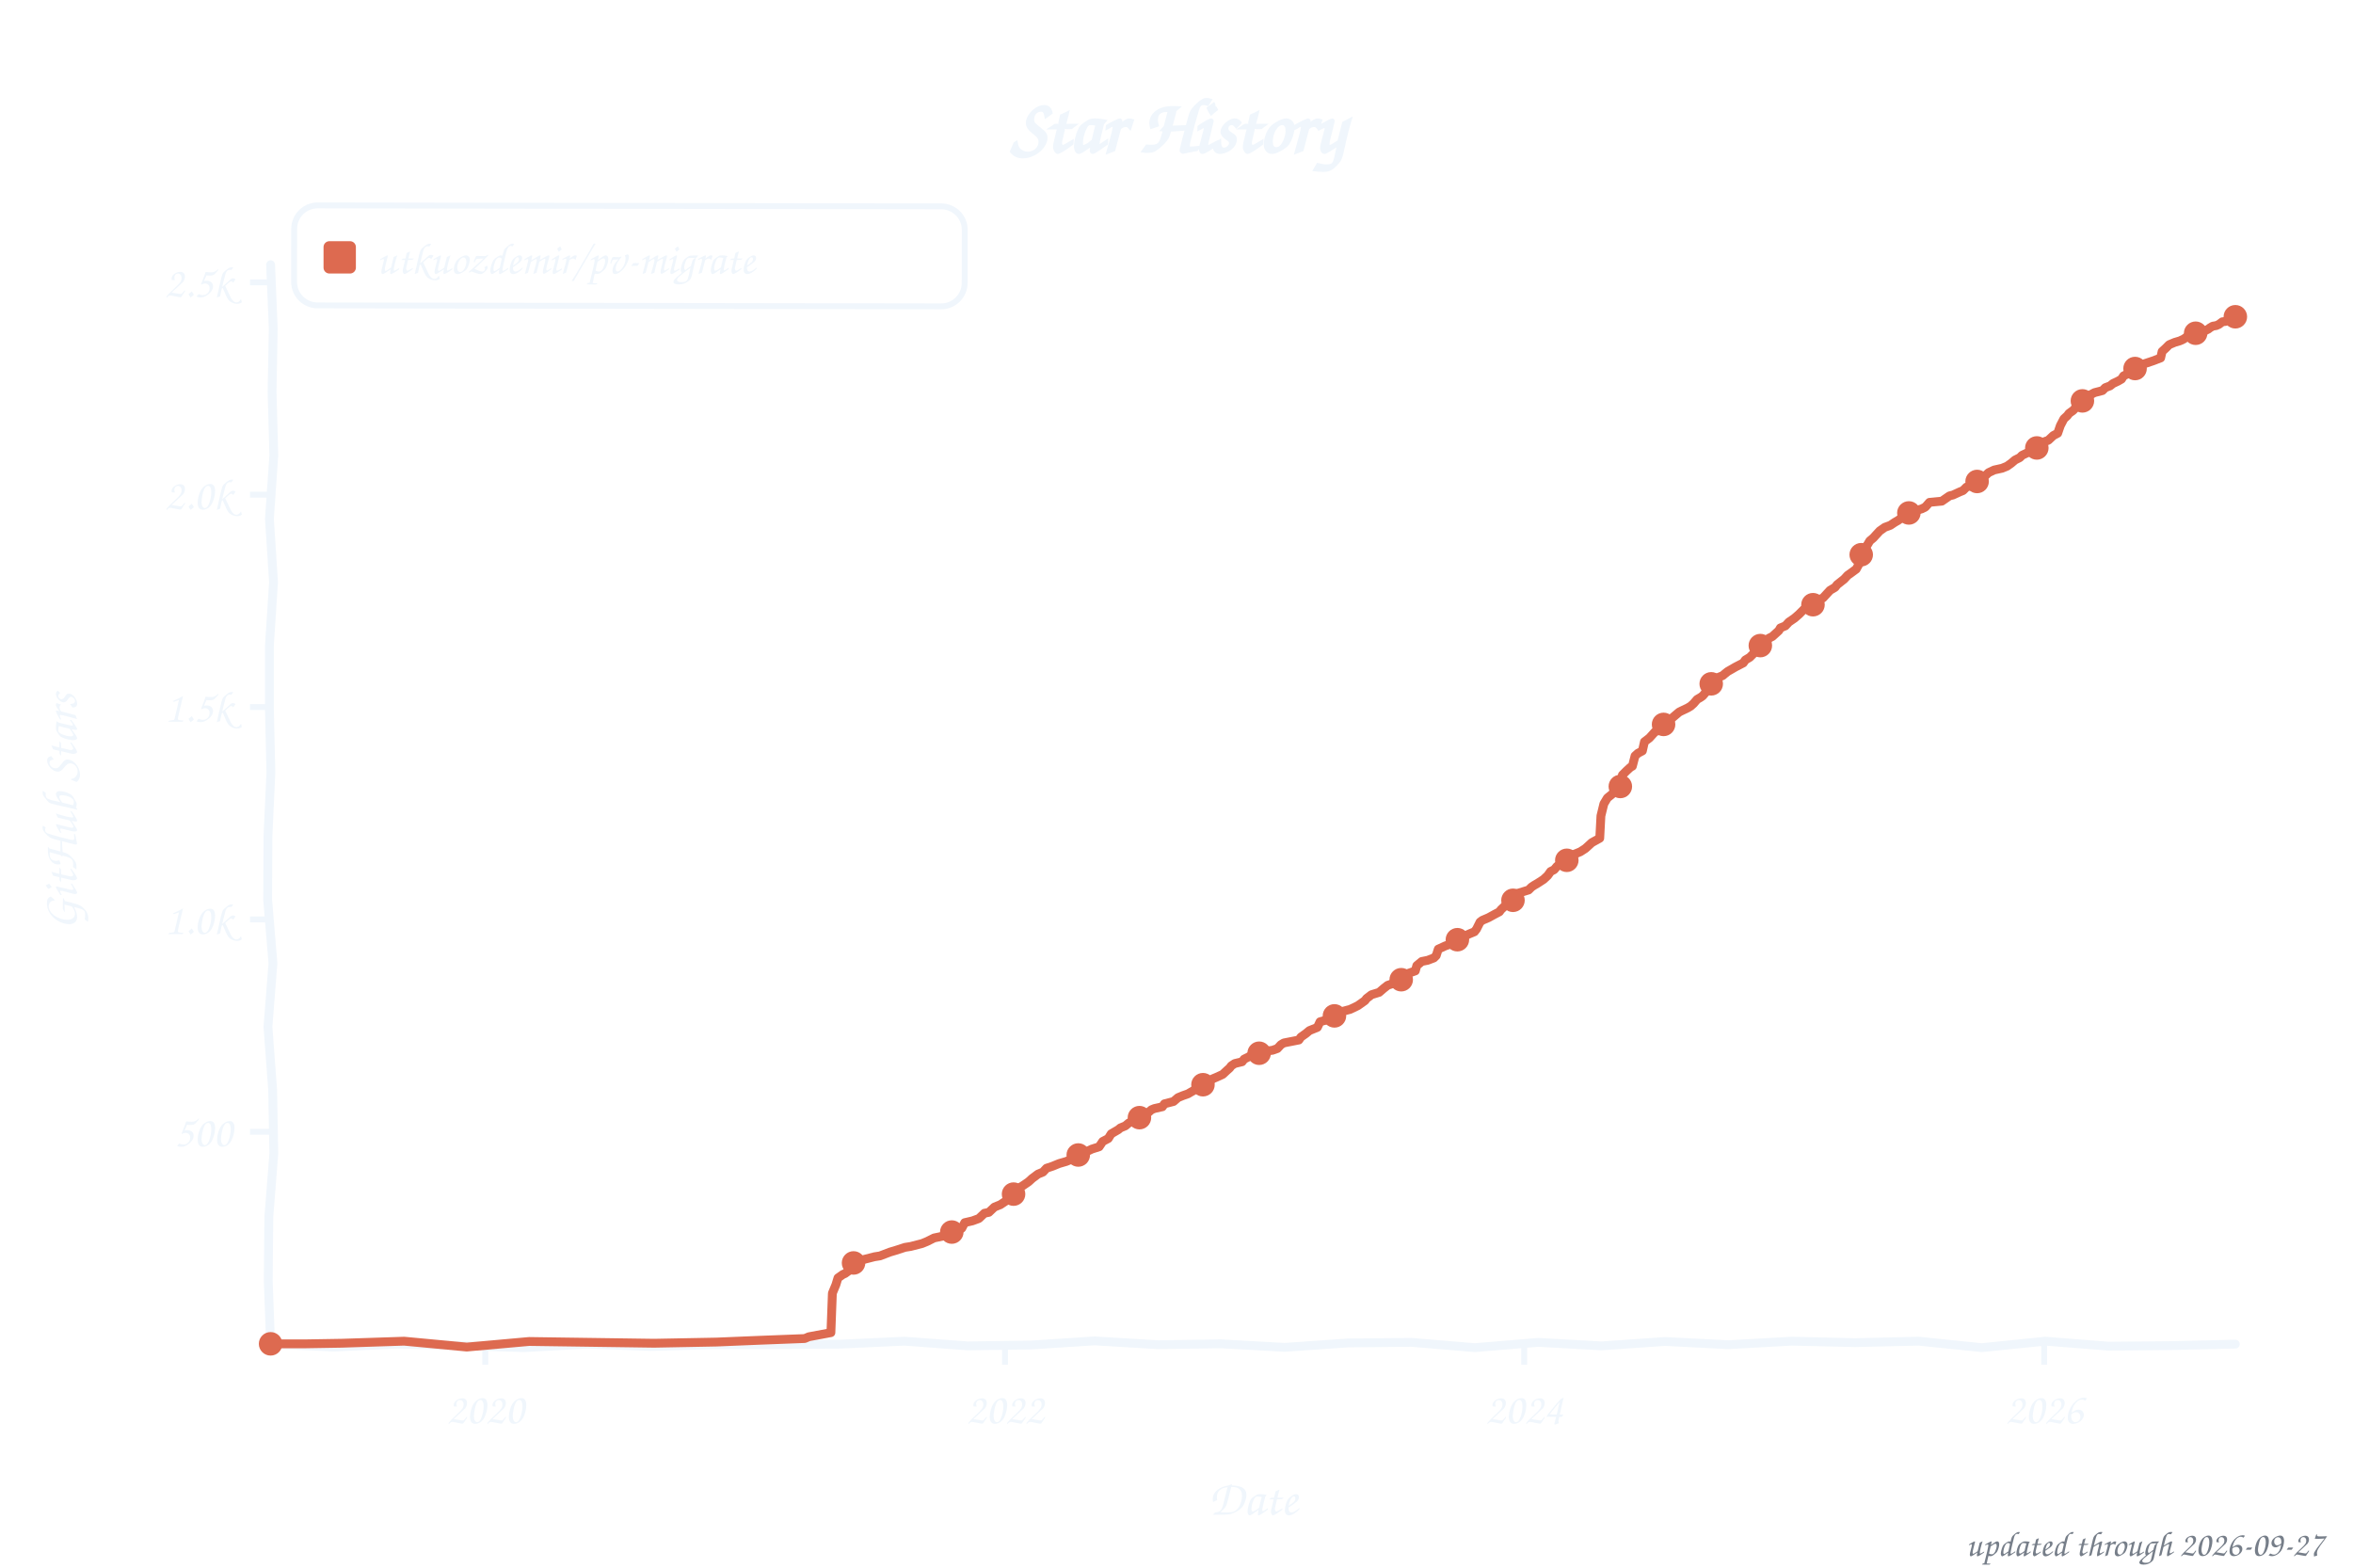
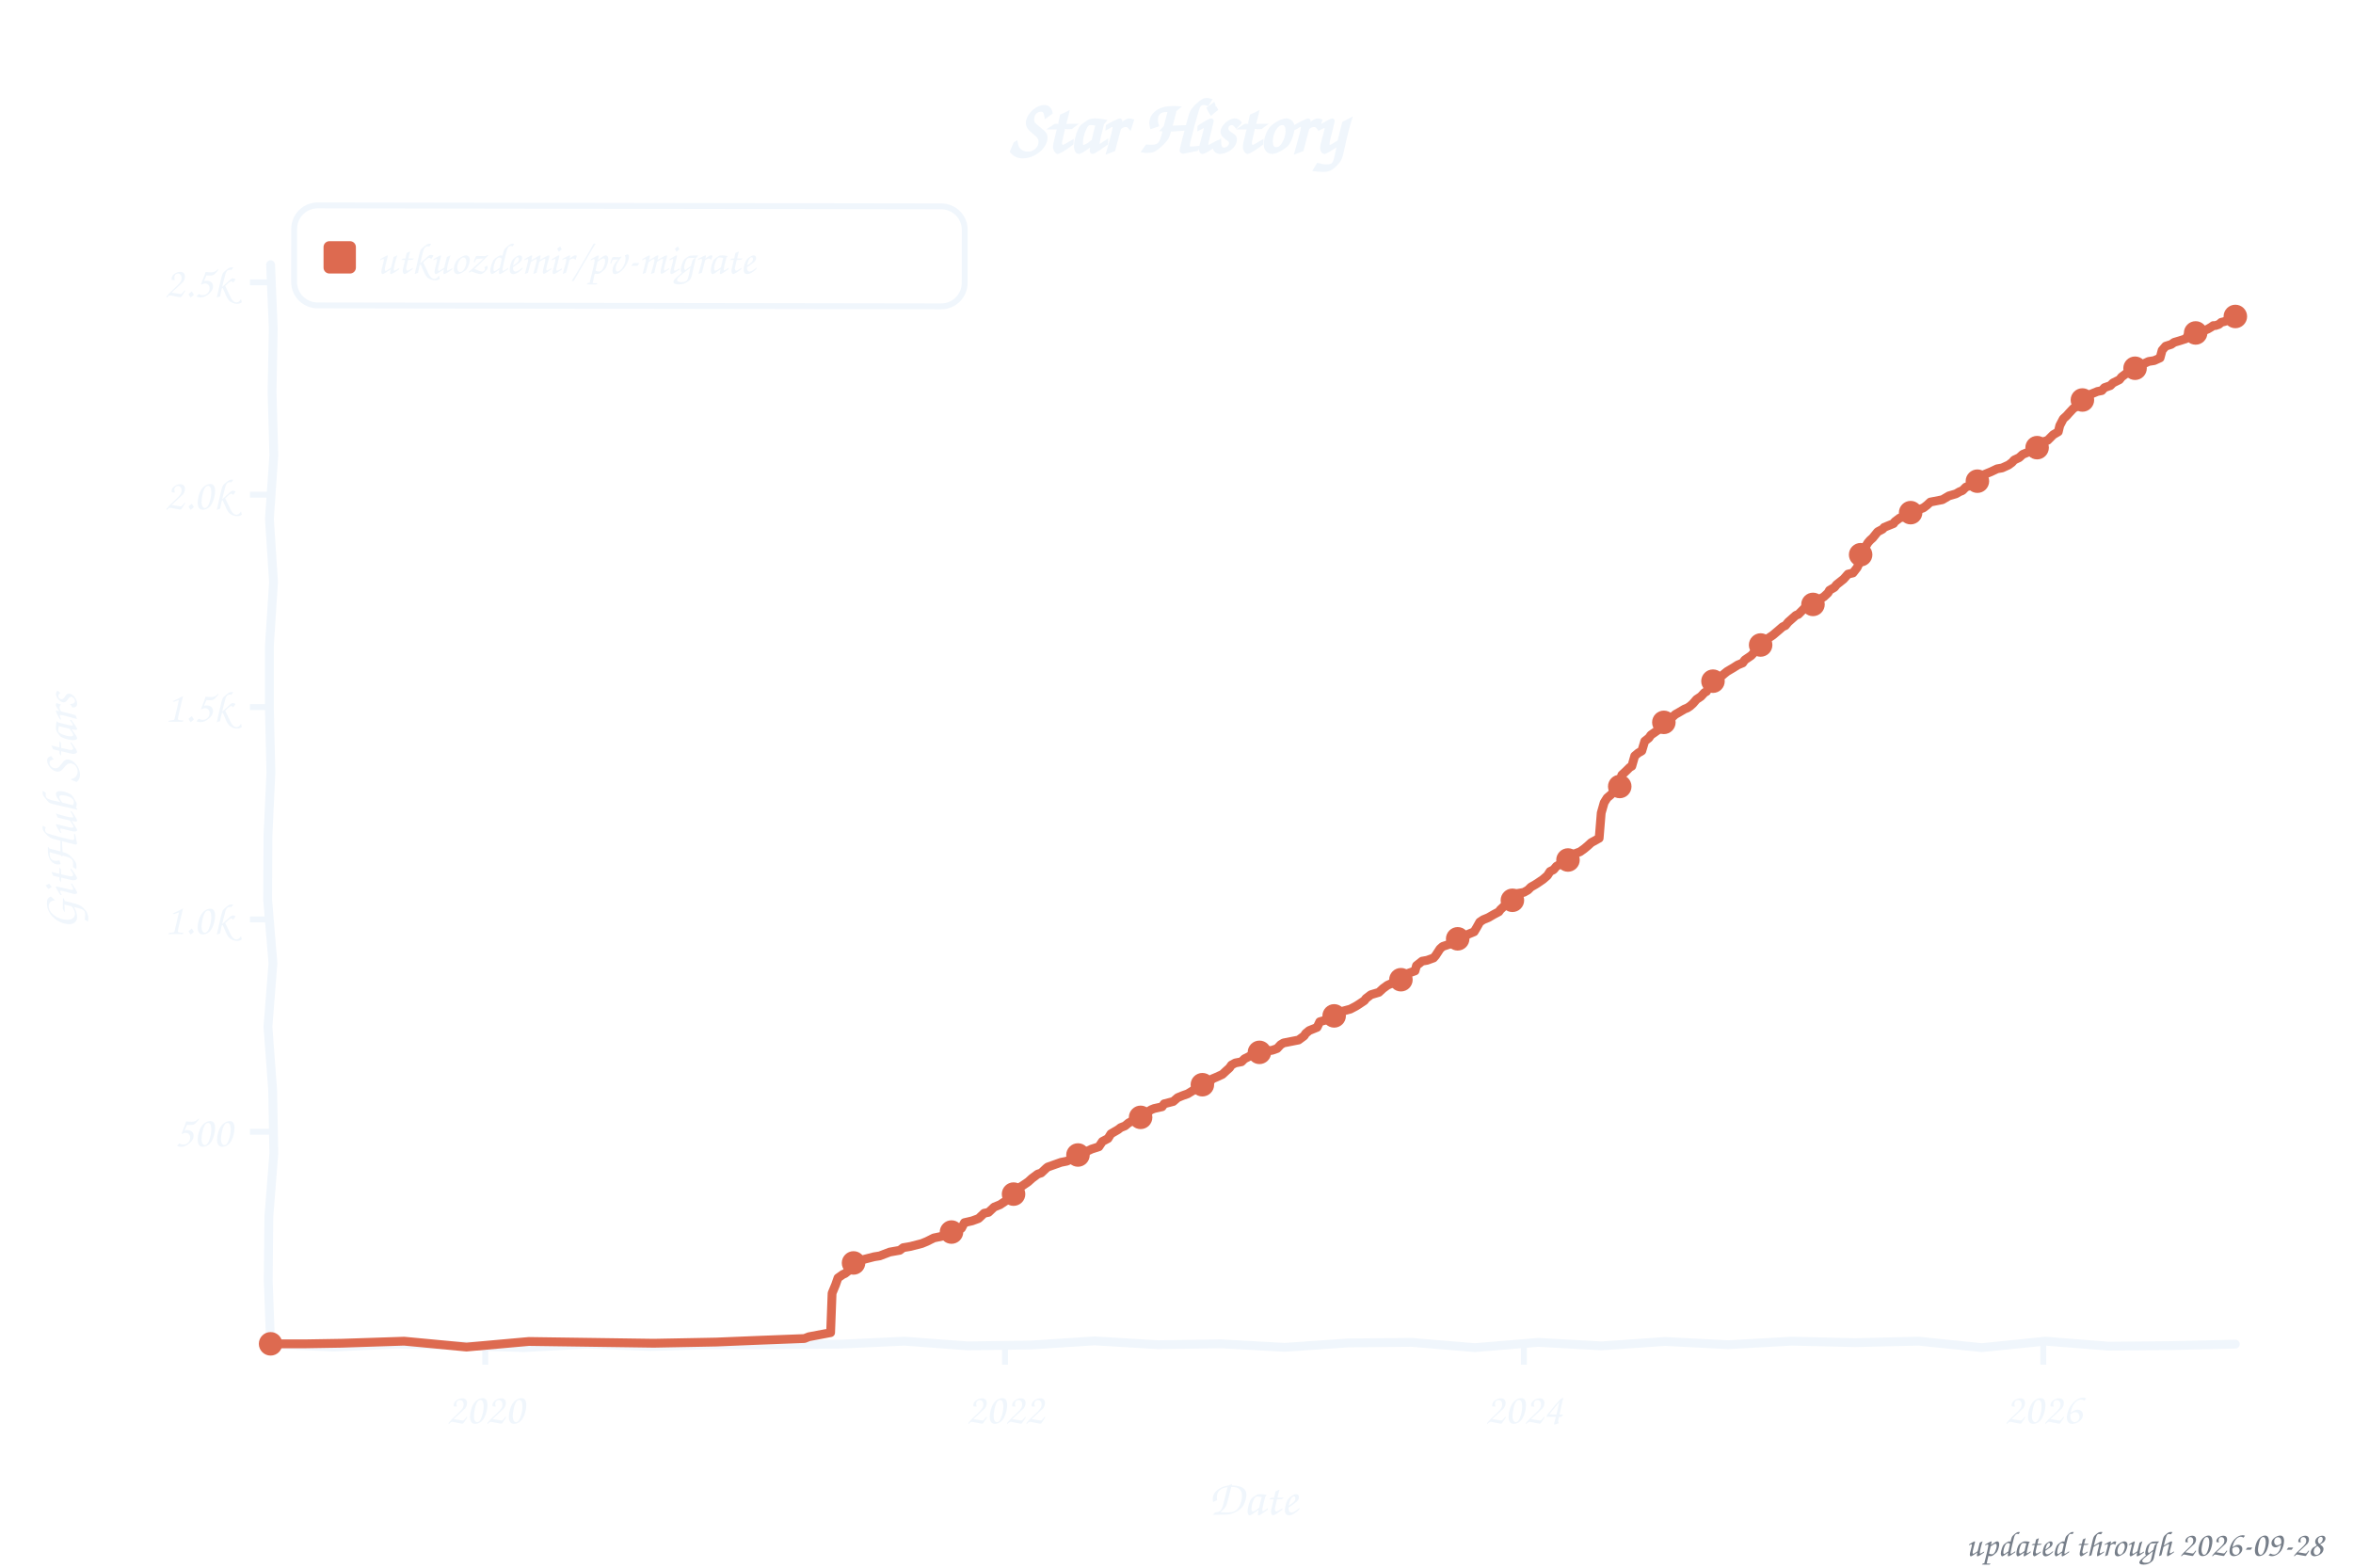
<svg xmlns="http://www.w3.org/2000/svg" width="800" height="533" viewBox="0 0 800 533" role="img" aria-label="Star history of utkuozdemir/pv-migrate">
  <style>text{font-family:"Comic Sans MS","Chalkboard SE","Comic Neue","Marker Felt",cursive}</style>
  <text x="400" y="52" font-size="26" font-weight="bold" text-anchor="middle" fill="#f0f6fc">Star History</text>
  <rect x="100" y="70" width="228" height="34" rx="8" fill="none" stroke="#f0f6fc" stroke-width="2" transform="rotate(0.09 214 87)" />
  <rect x="110" y="82" width="11" height="11" rx="2" fill="#dd6a50" />
  <text x="128" y="93" font-size="15" fill="#f0f6fc" textLength="189" lengthAdjust="spacingAndGlyphs">utkuozdemir/pv-migrate</text>
  <line x1="85" y1="384.8" x2="92" y2="384.8" stroke="#f0f6fc" stroke-width="2" />
  <text x="79" y="389.8" font-size="15" text-anchor="end" fill="#f0f6fc">500</text>
  <line x1="85" y1="312.6" x2="92" y2="312.6" stroke="#f0f6fc" stroke-width="2" />
  <text x="79" y="317.6" font-size="15" text-anchor="end" fill="#f0f6fc">1.0k</text>
  <line x1="85" y1="240.4" x2="92" y2="240.4" stroke="#f0f6fc" stroke-width="2" />
  <text x="79" y="245.4" font-size="15" text-anchor="end" fill="#f0f6fc">1.5k</text>
  <line x1="85" y1="168.2" x2="92" y2="168.2" stroke="#f0f6fc" stroke-width="2" />
  <text x="79" y="173.2" font-size="15" text-anchor="end" fill="#f0f6fc">2.0k</text>
  <line x1="85" y1="96.0" x2="92" y2="96.0" stroke="#f0f6fc" stroke-width="2" />
  <text x="79" y="101.0" font-size="15" text-anchor="end" fill="#f0f6fc">2.5k</text>
  <line x1="165.0" y1="457" x2="165.0" y2="464" stroke="#f0f6fc" stroke-width="2" />
  <text x="165.0" y="484" font-size="15" text-anchor="middle" fill="#f0f6fc">2020</text>
  <line x1="341.7" y1="457" x2="341.7" y2="464" stroke="#f0f6fc" stroke-width="2" />
  <text x="341.7" y="484" font-size="15" text-anchor="middle" fill="#f0f6fc">2022</text>
-   <line x1="518.2" y1="457" x2="518.2" y2="464" stroke="#f0f6fc" stroke-width="2" />
-   <text x="518.2" y="484" font-size="15" text-anchor="middle" fill="#f0f6fc">2024</text>
-   <line x1="695.0" y1="457" x2="695.0" y2="464" stroke="#f0f6fc" stroke-width="2" />
-   <text x="695.0" y="484" font-size="15" text-anchor="middle" fill="#f0f6fc">2026</text>
+   <line x1="518.1" y1="457" x2="518.1" y2="464" stroke="#f0f6fc" stroke-width="2" />
+   <text x="518.1" y="484" font-size="15" text-anchor="middle" fill="#f0f6fc">2024</text>
+   <line x1="694.7" y1="457" x2="694.7" y2="464" stroke="#f0f6fc" stroke-width="2" />
+   <text x="694.7" y="484" font-size="15" text-anchor="middle" fill="#f0f6fc">2026</text>
  <text x="426" y="515" font-size="17" text-anchor="middle" fill="#f0f6fc">Date</text>
  <text x="26" y="276" font-size="17" text-anchor="middle" fill="#f0f6fc" transform="rotate(-90 26 276)">GitHub Stars</text>
  <path d="M 92.0,90.0 L 92.9,111.6 L 92.5,133.2 L 93.1,154.8 L 91.6,176.4 L 93.0,197.9 L 91.6,219.5 L 91.6,241.1 L 92.1,262.7 L 91.1,284.3 L 91.0,305.9 L 92.8,327.5 L 91.1,349.1 L 92.7,370.6 L 93.1,392.2 L 91.4,413.8 L 91.2,435.4 L 92.0,457.0 L 113.5,458.0 L 135.1,457.0 L 156.6,457.5 L 178.2,458.2 L 199.7,457.0 L 221.3,457.8 L 242.8,457.2 L 264.4,457.2 L 285.9,457.0 L 307.5,456.0 L 329.0,457.6 L 350.6,457.3 L 372.1,455.9 L 393.7,457.2 L 415.2,456.9 L 436.8,458.1 L 458.3,456.6 L 479.9,456.4 L 501.4,458.2 L 523.0,456.4 L 544.5,457.6 L 566.1,456.1 L 587.6,457.2 L 609.2,456.0 L 630.7,456.5 L 652.3,456.0 L 673.8,458.2 L 695.4,456.0 L 716.9,457.7 L 738.5,457.5 L 760.0,457.0" fill="none" stroke="#f0f6fc" stroke-width="3" stroke-linecap="round" stroke-linejoin="round" />
-   <path d="M 92.0,456.9 L 104.1,456.9 L 116.2,456.7 L 137.4,456.0 L 158.7,458.0 L 179.9,456.1 L 201.1,456.4 L 222.4,456.7 L 243.6,456.3 L 258.1,455.7 L 273.6,455.1 L 275.0,454.5 L 282.5,453.1 L 283.0,439.7 L 284.2,436.8 L 284.9,434.5 L 286.6,433.3 L 287.3,433.0 L 288.8,431.9 L 289.5,429.7 L 291.5,429.1 L 293.4,428.3 L 297.3,427.3 L 299.2,427.0 L 302.6,425.7 L 304.3,425.2 L 307.7,424.1 L 309.6,423.8 L 313.5,422.8 L 315.2,422.1 L 317.6,420.9 L 321.9,420.0 L 323.6,418.9 L 325.8,417.9 L 327.0,417.6 L 328.0,415.7 L 330.6,415.1 L 332.8,414.3 L 334.7,412.5 L 336.2,412.2 L 338.1,410.4 L 340.1,409.6 L 341.3,408.8 L 342.5,408.0 L 343.4,406.9 L 345.1,405.4 L 346.3,404.0 L 347.8,403.1 L 349.7,401.8 L 350.9,400.7 L 352.9,399.2 L 354.6,398.5 L 355.8,397.2 L 357.9,396.5 L 360.1,395.6 L 362.5,394.9 L 364.2,394.2 L 365.9,393.5 L 366.9,392.3 L 369.1,391.7 L 371.2,390.7 L 373.7,389.9 L 374.9,388.1 L 376.8,387.1 L 377.8,385.5 L 380.2,384.1 L 380.9,383.5 L 382.6,382.8 L 383.8,381.8 L 385.5,380.9 L 387.9,379.9 L 389.1,379.2 L 389.9,378.7 L 391.5,377.3 L 392.5,376.9 L 395.2,376.3 L 395.9,375.3 L 399.0,374.5 L 400.5,373.2 L 402.2,372.5 L 403.9,371.9 L 406.1,370.6 L 407.5,370.1 L 408.5,369.1 L 410.6,368.2 L 412.3,366.8 L 413.5,366.3 L 415.7,365.3 L 417.2,363.9 L 418.1,363.1 L 418.6,362.4 L 419.8,361.6 L 422.3,361.0 L 423.0,360.1 L 424.4,359.4 L 426.1,358.5 L 429.3,357.5 L 432.6,357.1 L 434.3,356.5 L 435.5,355.2 L 436.5,354.6 L 441.6,353.6 L 442.3,352.6 L 444.0,351.4 L 445.2,350.4 L 447.9,349.3 L 448.8,347.4 L 451.3,346.7 L 453.0,345.5 L 455.6,344.9 L 456.3,343.9 L 459.0,343.2 L 460.5,342.5 L 461.7,341.9 L 464.1,340.2 L 464.6,339.5 L 466.3,338.2 L 468.9,337.4 L 470.4,336.1 L 471.8,335.0 L 473.3,334.5 L 475.9,333.4 L 477.1,332.7 L 478.1,331.2 L 481.2,330.1 L 481.7,328.3 L 483.4,326.9 L 485.4,326.5 L 487.5,325.7 L 488.3,324.9 L 489.0,322.7 L 491.4,321.6 L 493.1,321.0 L 494.5,320.4 L 495.7,319.2 L 497.4,318.5 L 499.6,317.5 L 501.3,316.8 L 502.0,315.9 L 503.2,313.5 L 504.0,312.9 L 506.1,312.0 L 508.1,310.9 L 509.8,310.0 L 510.3,309.3 L 512.2,307.5 L 513.6,307.3 L 514.8,305.1 L 515.8,303.8 L 519.7,302.6 L 520.7,301.6 L 521.6,301.0 L 522.8,300.3 L 524.8,299.0 L 526.2,297.7 L 527.2,296.3 L 528.4,295.7 L 529.4,294.5 L 531.5,293.4 L 532.0,292.8 L 533.7,292.0 L 534.4,290.8 L 537.3,289.6 L 539.0,288.5 L 540.0,287.6 L 541.2,286.5 L 543.9,285.0 L 544.3,277.4 L 545.3,273.3 L 546.5,271.3 L 548.0,270.1 L 549.2,268.7 L 550.6,268.0 L 551.6,263.5 L 553.0,262.1 L 554.3,260.9 L 555.0,260.5 L 555.9,257.0 L 556.9,256.1 L 558.4,255.3 L 559.1,252.2 L 560.8,250.9 L 562.7,248.8 L 564.2,248.3 L 565.1,247.0 L 566.1,245.2 L 567.6,244.9 L 569.0,243.7 L 570.9,242.1 L 571.7,241.7 L 573.8,240.7 L 574.8,240.1 L 575.8,239.2 L 577.0,237.8 L 578.2,237.1 L 578.9,236.6 L 580.1,235.2 L 581.1,234.2 L 582.5,231.6 L 584.0,230.4 L 585.7,229.7 L 586.4,229.1 L 587.4,228.3 L 588.8,227.5 L 590.0,226.8 L 592.7,225.4 L 593.4,224.4 L 594.9,223.5 L 596.6,221.8 L 597.8,220.3 L 598.5,219.5 L 600.4,218.6 L 601.4,217.0 L 602.6,216.4 L 604.8,214.4 L 605.3,213.5 L 607.0,212.8 L 608.2,211.5 L 610.1,210.2 L 611.6,208.9 L 613.0,207.5 L 613.7,206.8 L 615.2,206.2 L 616.1,205.7 L 617.8,205.0 L 619.1,203.6 L 619.8,203.3 L 621.0,202.0 L 622.2,200.7 L 623.9,199.7 L 624.6,198.8 L 627.0,196.9 L 628.2,195.6 L 629.2,194.9 L 631.1,193.5 L 632.3,191.3 L 632.8,188.6 L 633.8,186.7 L 635.0,185.1 L 635.7,183.9 L 636.9,182.9 L 637.9,181.8 L 639.1,180.5 L 640.8,179.3 L 642.7,178.6 L 644.2,177.6 L 645.4,176.9 L 646.6,176.0 L 649.0,174.4 L 650.2,174.1 L 652.4,173.3 L 653.4,173.0 L 654.6,172.4 L 656.0,170.8 L 660.2,170.4 L 662.8,168.6 L 664.0,168.3 L 666.4,167.2 L 667.4,166.8 L 668.6,165.6 L 670.8,164.9 L 671.5,164.0 L 673.0,163.3 L 674.7,162.0 L 676.1,160.7 L 678.0,159.8 L 680.7,159.2 L 682.4,158.5 L 683.8,157.5 L 685.1,156.4 L 686.7,155.6 L 687.5,154.8 L 689.4,153.9 L 690.9,152.9 L 693.3,152.0 L 694.0,151.4 L 695.0,150.2 L 696.4,149.7 L 698.1,148.1 L 699.6,147.3 L 700.5,144.7 L 701.7,142.4 L 702.9,141.3 L 703.4,140.6 L 704.9,139.5 L 705.6,138.7 L 707.5,137.7 L 708.3,136.0 L 710.0,134.8 L 710.4,134.4 L 712.1,133.5 L 714.8,132.8 L 715.8,131.8 L 717.4,131.2 L 718.4,130.4 L 720.1,129.6 L 721.3,128.9 L 722.0,127.8 L 724.0,126.8 L 725.4,125.6 L 726.6,124.9 L 727.6,124.3 L 729.3,123.6 L 732.0,122.7 L 734.6,121.7 L 735.1,119.5 L 736.3,118.4 L 737.5,117.2 L 739.4,116.4 L 741.1,115.9 L 742.4,115.3 L 744.0,114.2 L 745.5,113.5 L 748.9,112.5 L 749.6,112.5 L 750.8,111.9 L 751.3,111.5 L 752.3,110.9 L 753.5,110.7 L 754.4,110.3 L 755.6,109.4 L 756.6,109.3 L 757.3,108.9 L 758.3,108.3 L 759.0,108.3 L 760.0,107.7" fill="none" stroke="#dd6a50" stroke-width="3" stroke-linecap="round" stroke-linejoin="round" />
+   <path d="M 92.0,456.9 L 104.1,456.9 L 116.2,456.7 L 137.4,456.0 L 158.6,458.0 L 179.8,456.1 L 201.1,456.4 L 222.3,456.7 L 243.5,456.3 L 258.0,455.7 L 273.5,455.1 L 275.0,454.5 L 282.4,453.1 L 282.9,439.7 L 284.1,436.8 L 284.9,434.5 L 286.6,433.3 L 287.3,433.0 L 288.7,431.9 L 289.5,429.7 L 291.4,429.1 L 293.3,428.3 L 297.2,427.3 L 299.1,427.0 L 302.5,425.7 L 305.9,425.1 L 307.1,424.2 L 309.5,423.8 L 313.4,422.8 L 315.1,422.1 L 317.5,420.9 L 321.8,420.0 L 323.5,418.9 L 325.7,417.9 L 326.9,417.6 L 327.9,415.7 L 330.5,415.1 L 332.7,414.3 L 334.6,412.5 L 336.1,412.2 L 338.0,410.4 L 340.0,409.6 L 341.2,408.8 L 342.4,408.0 L 343.3,406.9 L 345.0,405.4 L 346.2,404.0 L 347.7,403.1 L 349.6,401.8 L 350.8,400.7 L 352.8,399.2 L 354.0,398.8 L 355.7,397.2 L 356.2,396.8 L 360.7,395.2 L 362.7,394.8 L 364.1,394.2 L 365.8,393.5 L 366.8,392.3 L 369.0,391.7 L 371.1,390.7 L 373.6,389.9 L 374.8,388.1 L 376.7,387.1 L 377.7,385.5 L 380.1,384.1 L 381.0,383.4 L 382.5,382.8 L 383.7,381.8 L 385.4,380.9 L 387.8,379.9 L 389.0,379.2 L 390.0,378.2 L 391.4,377.3 L 392.4,376.9 L 395.1,376.3 L 395.8,375.3 L 398.9,374.5 L 400.4,373.2 L 402.1,372.5 L 403.8,371.9 L 405.9,370.6 L 407.9,369.8 L 408.8,368.8 L 411.5,367.6 L 412.2,366.8 L 413.4,366.3 L 415.6,365.3 L 417.1,363.9 L 418.0,363.1 L 418.7,362.1 L 420.0,361.4 L 422.1,361.0 L 423.1,360.0 L 424.3,359.4 L 426.0,358.5 L 429.1,357.5 L 432.5,357.1 L 434.2,356.5 L 435.4,355.2 L 436.4,354.6 L 441.5,353.6 L 443.4,352.2 L 443.9,351.4 L 445.1,350.4 L 447.8,349.3 L 448.7,347.4 L 451.1,346.7 L 452.8,345.5 L 455.5,344.9 L 456.5,343.8 L 459.1,343.1 L 461.0,342.1 L 461.8,341.6 L 463.9,340.2 L 464.4,339.5 L 466.1,338.2 L 468.8,337.4 L 470.2,336.1 L 471.7,335.0 L 474.6,333.7 L 476.0,333.2 L 477.0,332.7 L 478.0,331.2 L 481.1,330.1 L 481.6,328.3 L 483.5,326.8 L 485.2,326.5 L 487.4,325.7 L 488.1,324.9 L 489.6,322.6 L 490.5,321.8 L 492.9,321.0 L 494.4,320.4 L 495.6,319.2 L 497.3,318.5 L 499.5,317.5 L 501.2,316.8 L 502.1,315.3 L 503.1,313.5 L 504.3,312.7 L 506.0,312.0 L 507.9,310.9 L 509.6,310.0 L 510.1,309.3 L 512.0,307.5 L 513.5,307.3 L 515.2,303.9 L 518.1,303.4 L 519.5,302.6 L 520.5,301.6 L 521.9,300.8 L 522.7,300.3 L 524.6,299.0 L 526.1,297.7 L 527.0,296.3 L 528.2,295.7 L 529.2,294.5 L 531.4,293.4 L 533.1,292.4 L 533.5,292.0 L 534.8,290.5 L 537.2,289.6 L 538.6,288.6 L 539.8,287.6 L 541.0,286.5 L 543.7,285.0 L 544.4,276.4 L 545.4,272.9 L 546.4,271.3 L 547.8,270.1 L 549.0,268.7 L 550.5,268.0 L 551.4,263.5 L 552.9,262.1 L 554.1,260.9 L 554.8,260.5 L 555.8,257.0 L 557.0,256.0 L 558.2,255.3 L 559.2,252.0 L 560.6,250.9 L 561.3,249.9 L 563.3,248.5 L 564.7,247.5 L 565.9,245.2 L 567.6,244.7 L 569.6,242.9 L 570.5,242.4 L 572.7,241.1 L 573.7,240.7 L 574.6,240.1 L 575.6,239.2 L 576.8,237.8 L 578.3,236.8 L 579.5,235.5 L 580.2,235.1 L 581.6,232.5 L 582.8,231.2 L 583.8,230.4 L 585.5,229.7 L 586.2,229.1 L 587.2,228.3 L 589.4,227.0 L 590.8,226.1 L 592.5,225.4 L 593.2,224.4 L 595.4,222.9 L 596.6,221.6 L 597.4,220.5 L 598.3,219.5 L 600.3,218.6 L 601.2,217.0 L 602.7,216.0 L 604.6,214.4 L 606.1,213.1 L 607.0,212.7 L 608.0,211.5 L 610.6,209.2 L 611.4,208.9 L 612.8,207.5 L 613.5,206.8 L 615.5,205.9 L 616.7,205.3 L 617.7,205.0 L 618.9,203.6 L 620.1,202.9 L 621.5,201.6 L 622.0,200.7 L 623.7,199.7 L 624.4,198.8 L 626.8,196.9 L 628.3,195.2 L 630.0,194.8 L 631.4,193.0 L 632.2,191.3 L 633.1,187.3 L 634.3,185.8 L 635.1,184.5 L 635.8,183.7 L 636.7,182.9 L 638.4,180.8 L 640.1,179.9 L 640.6,179.3 L 643.8,178.0 L 644.2,177.4 L 645.9,176.1 L 646.7,175.9 L 648.8,174.4 L 650.0,174.1 L 652.2,173.3 L 653.9,172.7 L 655.1,171.8 L 656.3,170.7 L 660.4,169.9 L 662.6,168.6 L 665.0,167.9 L 666.2,167.2 L 667.2,166.8 L 668.4,165.6 L 670.6,164.9 L 671.5,163.9 L 673.7,162.7 L 674.7,161.3 L 676.9,160.4 L 679.0,159.4 L 680.7,159.1 L 682.9,158.1 L 684.1,157.2 L 684.8,156.4 L 686.5,155.6 L 687.7,154.5 L 689.4,153.8 L 690.9,152.7 L 693.1,152.0 L 693.8,151.4 L 694.7,150.2 L 696.2,149.7 L 698.1,147.8 L 699.8,146.8 L 700.3,144.7 L 701.5,142.4 L 702.7,141.3 L 703.4,140.5 L 704.9,138.9 L 706.3,138.0 L 707.3,137.7 L 708.0,136.0 L 709.7,134.8 L 710.9,134.0 L 713.1,133.1 L 714.6,132.8 L 715.5,131.8 L 717.5,131.1 L 718.4,130.2 L 720.6,129.1 L 721.3,128.2 L 723.0,126.9 L 724.5,126.0 L 725.7,125.3 L 726.6,124.6 L 728.8,123.7 L 730.5,122.9 L 732.4,122.6 L 734.4,121.7 L 735.1,119.1 L 736.3,117.7 L 738.2,117.1 L 739.2,116.4 L 740.9,115.9 L 743.1,115.2 L 743.8,114.2 L 746.5,113.2 L 748.6,112.5 L 749.6,112.3 L 750.6,111.9 L 751.8,111.2 L 752.5,110.7 L 753.2,110.7 L 754.4,110.3 L 755.2,109.6 L 756.4,109.3 L 757.3,108.9 L 758.1,108.3 L 759.0,108.1 L 760.0,107.6" fill="none" stroke="#dd6a50" stroke-width="3" stroke-linecap="round" stroke-linejoin="round" />
  <circle cx="92.0" cy="456.9" r="4" fill="#dd6a50" />
  <circle cx="290.2" cy="429.4" r="4" fill="#dd6a50" />
-   <circle cx="323.6" cy="418.9" r="4" fill="#dd6a50" />
+   <circle cx="323.5" cy="418.9" r="4" fill="#dd6a50" />
  <circle cx="344.6" cy="406.0" r="4" fill="#dd6a50" />
-   <circle cx="366.6" cy="392.7" r="4" fill="#dd6a50" />
-   <circle cx="387.4" cy="380.0" r="4" fill="#dd6a50" />
-   <circle cx="409.0" cy="368.8" r="4" fill="#dd6a50" />
-   <circle cx="428.1" cy="358.1" r="4" fill="#dd6a50" />
-   <circle cx="453.7" cy="345.4" r="4" fill="#dd6a50" />
-   <circle cx="476.4" cy="333.1" r="4" fill="#dd6a50" />
-   <circle cx="495.5" cy="319.5" r="4" fill="#dd6a50" />
-   <circle cx="514.4" cy="306.1" r="4" fill="#dd6a50" />
-   <circle cx="532.7" cy="292.5" r="4" fill="#dd6a50" />
-   <circle cx="550.9" cy="267.4" r="4" fill="#dd6a50" />
-   <circle cx="565.6" cy="246.3" r="4" fill="#dd6a50" />
-   <circle cx="581.8" cy="232.5" r="4" fill="#dd6a50" />
-   <circle cx="598.5" cy="219.5" r="4" fill="#dd6a50" />
-   <circle cx="616.4" cy="205.6" r="4" fill="#dd6a50" />
-   <circle cx="632.8" cy="188.6" r="4" fill="#dd6a50" />
-   <circle cx="649.0" cy="174.4" r="4" fill="#dd6a50" />
-   <circle cx="672.2" cy="163.7" r="4" fill="#dd6a50" />
-   <circle cx="692.5" cy="152.3" r="4" fill="#dd6a50" />
-   <circle cx="708.0" cy="136.3" r="4" fill="#dd6a50" />
-   <circle cx="725.9" cy="125.3" r="4" fill="#dd6a50" />
-   <circle cx="746.5" cy="113.3" r="4" fill="#dd6a50" />
-   <circle cx="760.0" cy="107.7" r="4" fill="#dd6a50" />
-   <text x="790" y="529" font-size="12" text-anchor="end" fill="#767e89">updated through 2026-09-27</text>
+   <circle cx="366.5" cy="392.7" r="4" fill="#dd6a50" />
+   <circle cx="387.8" cy="379.9" r="4" fill="#dd6a50" />
+   <circle cx="408.8" cy="368.8" r="4" fill="#dd6a50" />
+   <circle cx="428.2" cy="357.8" r="4" fill="#dd6a50" />
+   <circle cx="453.6" cy="345.4" r="4" fill="#dd6a50" />
+   <circle cx="476.3" cy="333.1" r="4" fill="#dd6a50" />
+   <circle cx="495.6" cy="319.2" r="4" fill="#dd6a50" />
+   <circle cx="514.2" cy="306.1" r="4" fill="#dd6a50" />
+   <circle cx="533.1" cy="292.4" r="4" fill="#dd6a50" />
+   <circle cx="550.7" cy="267.4" r="4" fill="#dd6a50" />
+   <circle cx="565.7" cy="245.6" r="4" fill="#dd6a50" />
+   <circle cx="582.4" cy="231.6" r="4" fill="#dd6a50" />
+   <circle cx="598.6" cy="219.3" r="4" fill="#dd6a50" />
+   <circle cx="616.4" cy="205.5" r="4" fill="#dd6a50" />
+   <circle cx="632.6" cy="188.6" r="4" fill="#dd6a50" />
+   <circle cx="649.6" cy="174.3" r="4" fill="#dd6a50" />
+   <circle cx="672.3" cy="163.6" r="4" fill="#dd6a50" />
+   <circle cx="692.6" cy="152.2" r="4" fill="#dd6a50" />
+   <circle cx="708.0" cy="136.0" r="4" fill="#dd6a50" />
+   <circle cx="725.9" cy="125.2" r="4" fill="#dd6a50" />
+   <circle cx="746.5" cy="113.2" r="4" fill="#dd6a50" />
+   <circle cx="760.0" cy="107.6" r="4" fill="#dd6a50" />
+   <text x="790" y="529" font-size="12" text-anchor="end" fill="#767e89">updated through 2026-09-28</text>
</svg>
